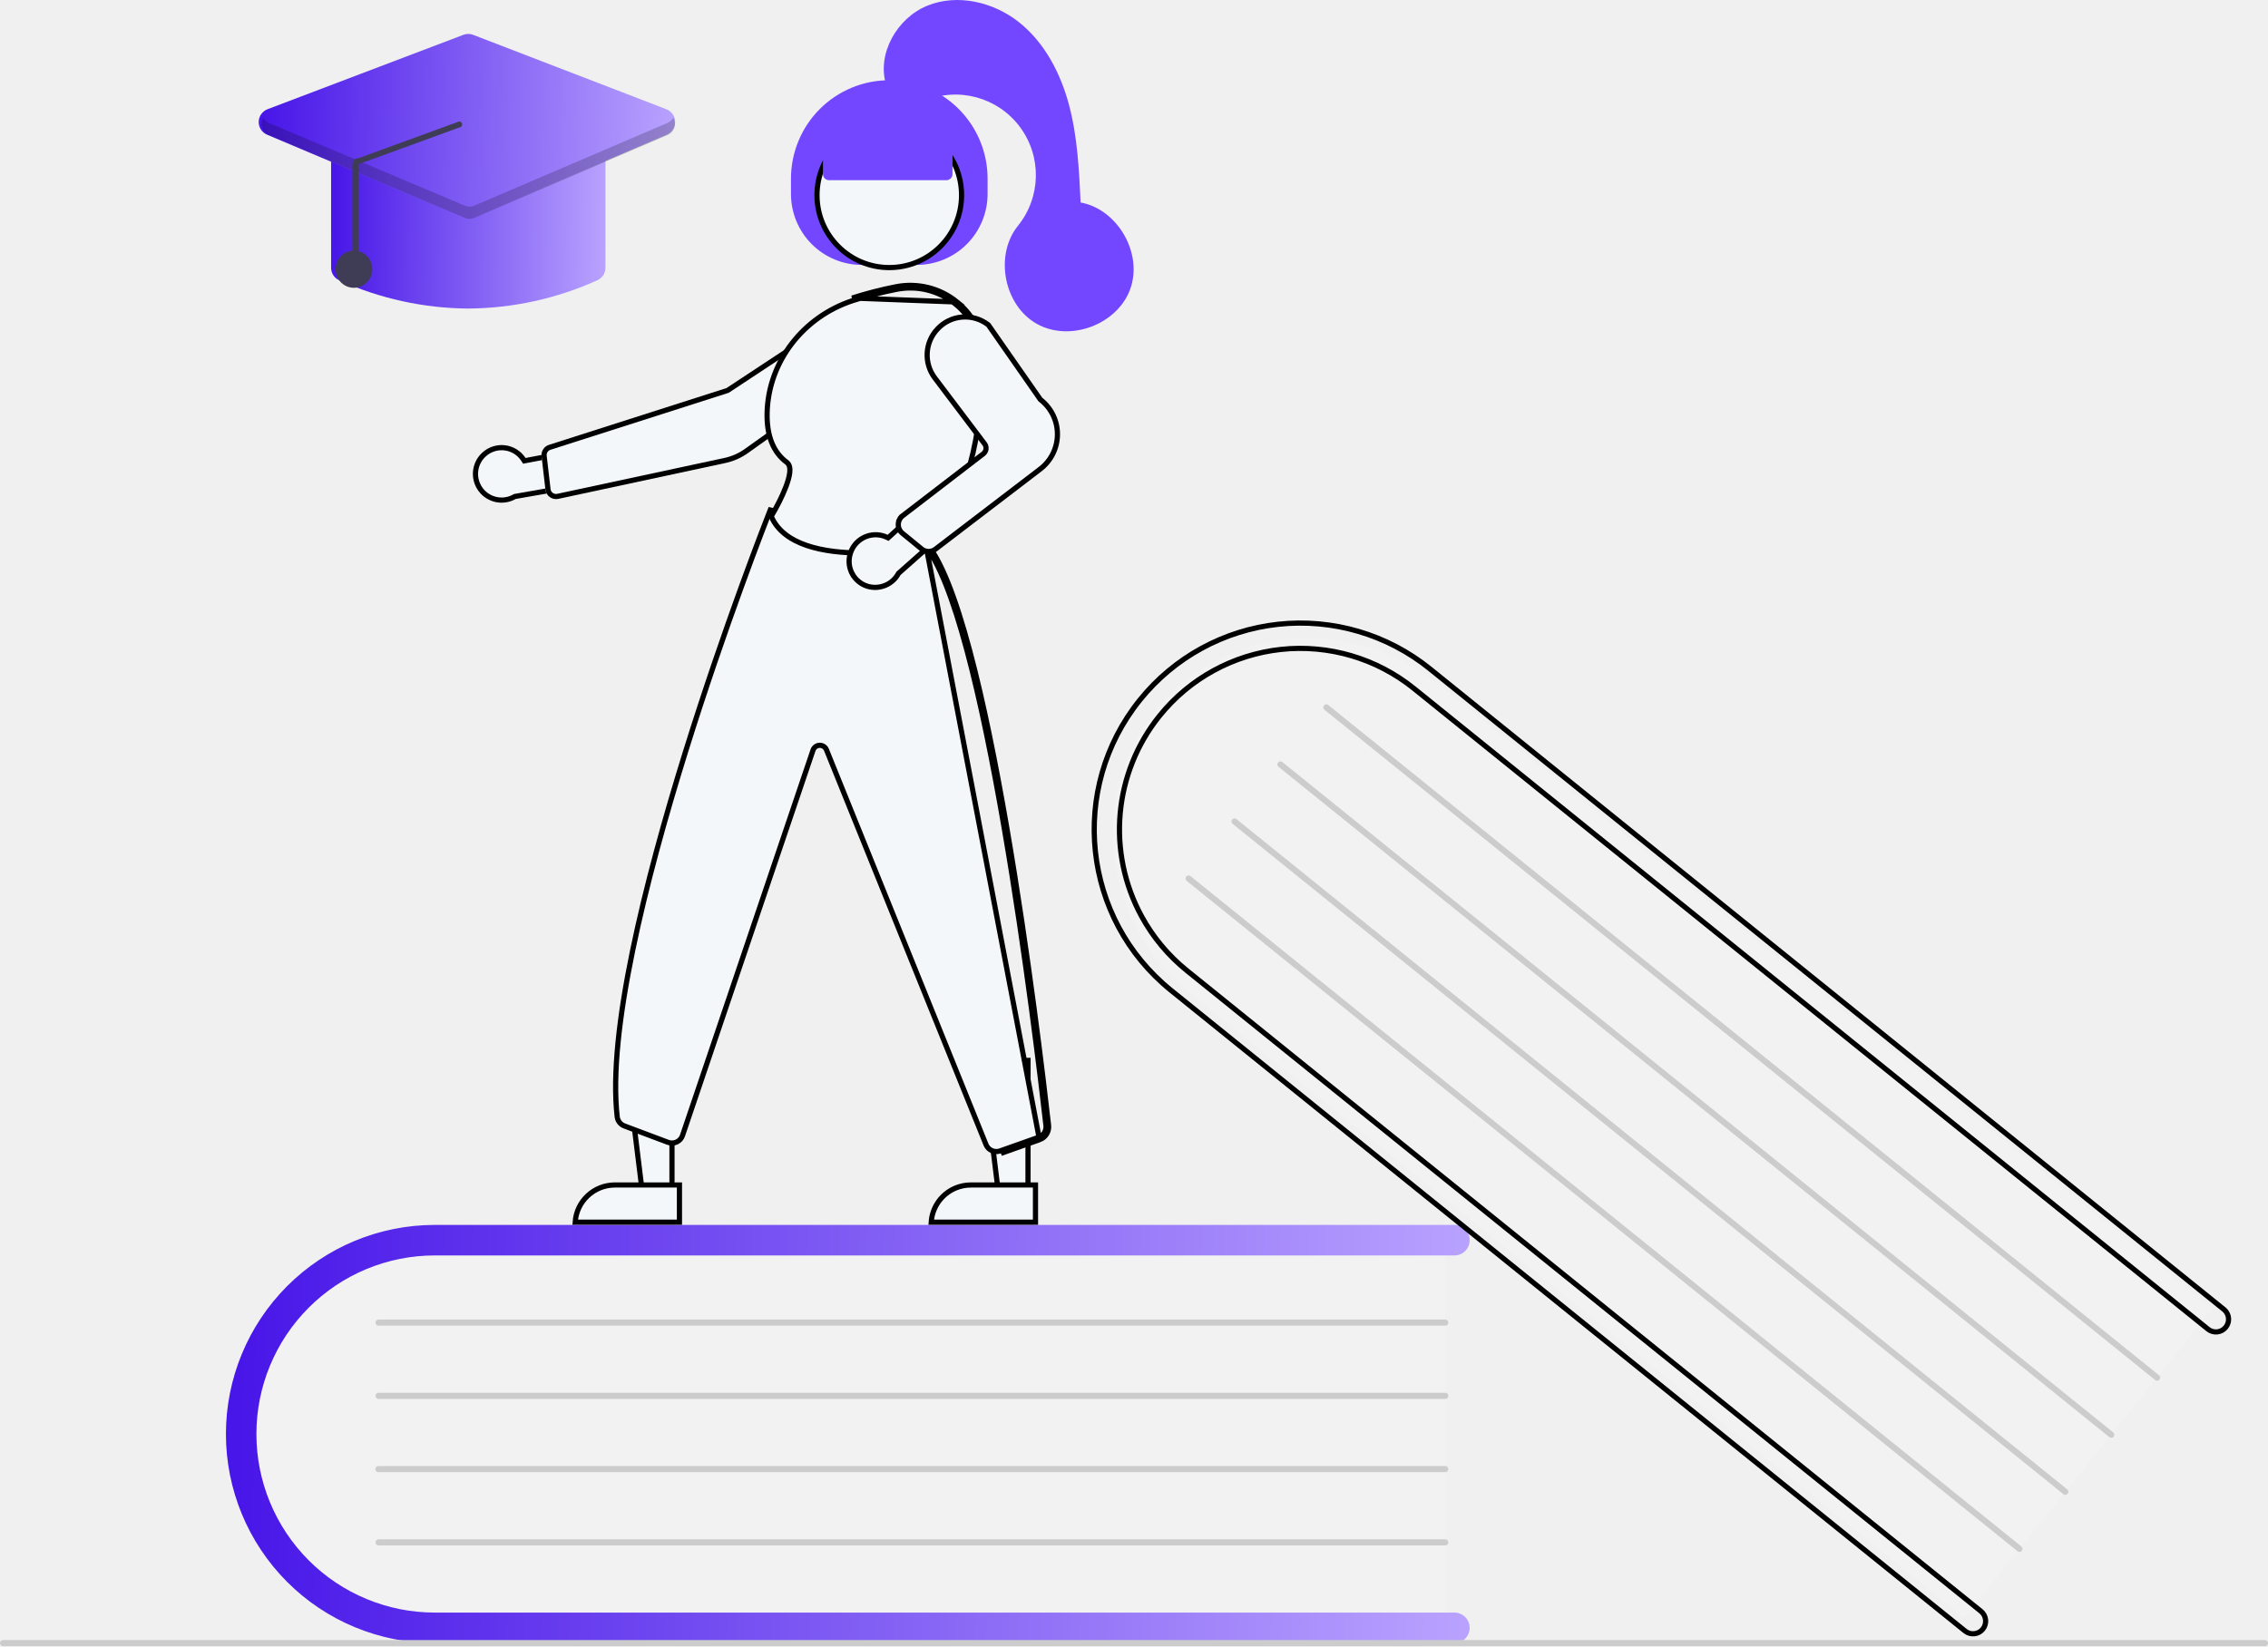
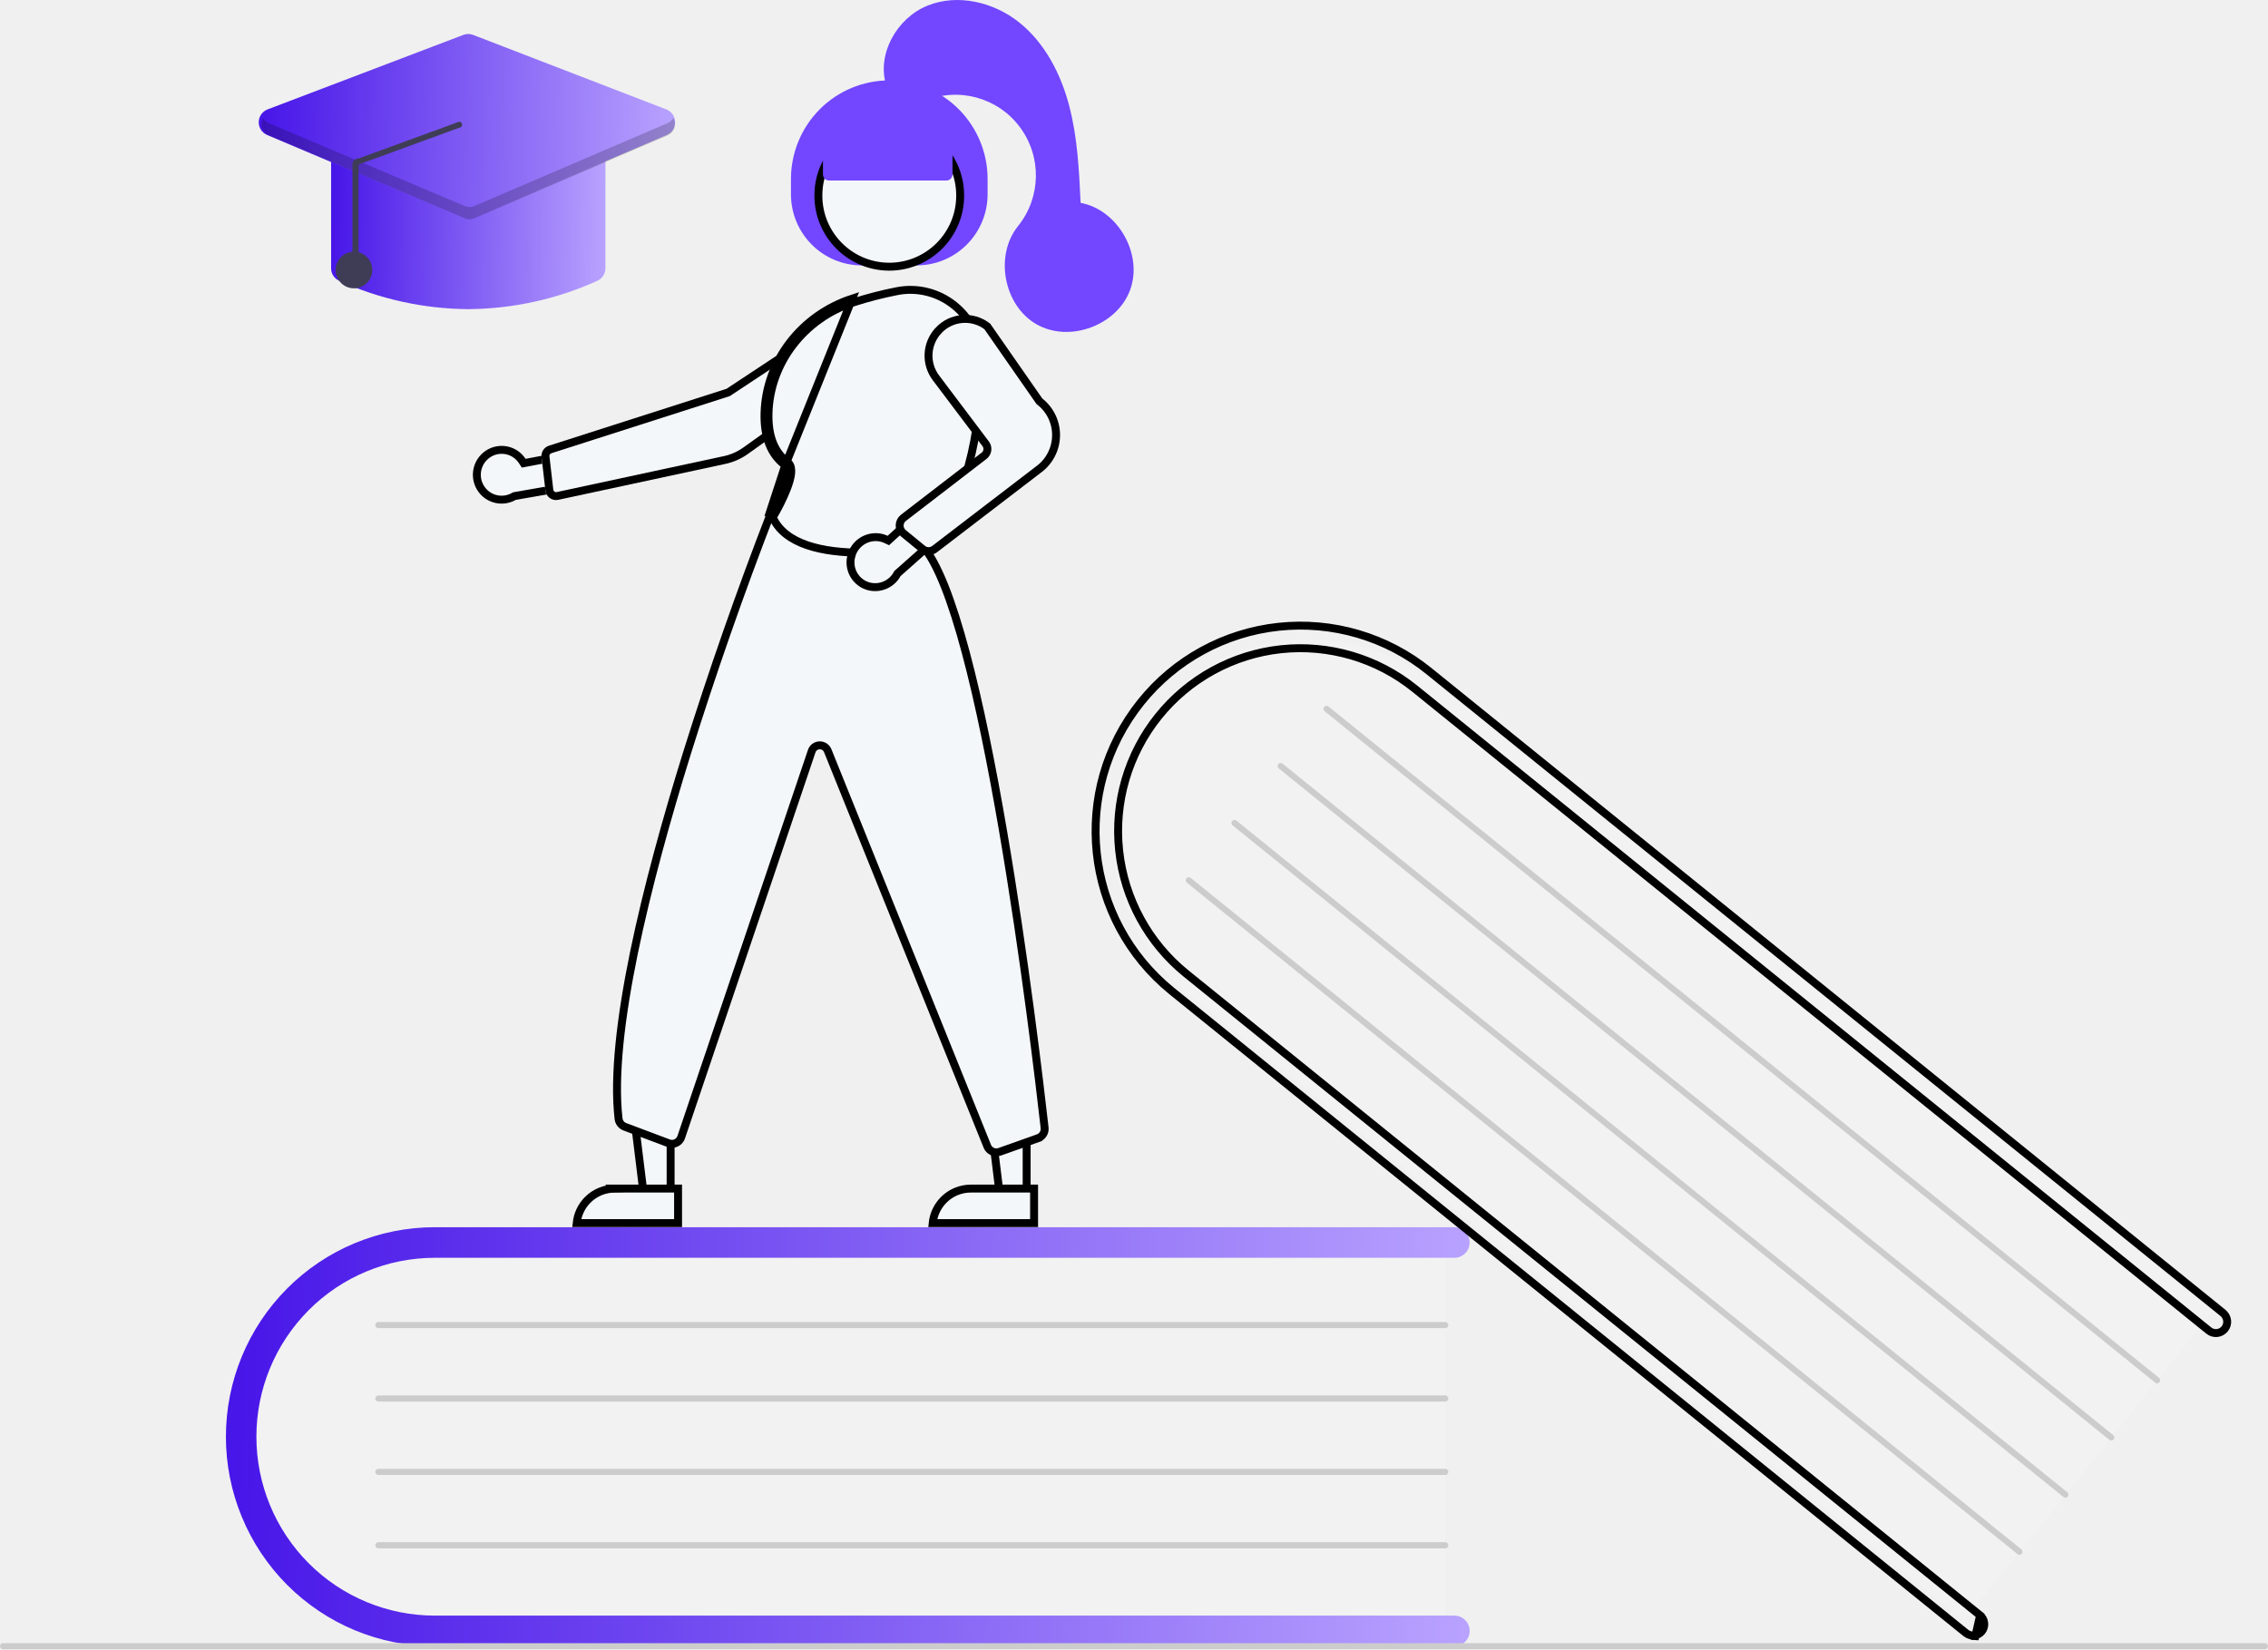
- <svg xmlns="http://www.w3.org/2000/svg" width="219" height="159" fill="none">
+ <svg xmlns="http://www.w3.org/2000/svg" width="143" height="104" fill="none">
  <g clip-path="url(#clip0)">
-     <path d="M139.558 119.197v38.329H43.687c-10.923 0-19.81-8.598-19.81-19.165 0-10.566 8.887-19.164 19.81-19.164h95.871z" fill="#F2F2F2" />
-     <path d="M141.913 157.231a1.479 1.479 0 01-1.472 1.474H41.979a20.148 20.148 0 01-14.257-5.915 20.214 20.214 0 01-5.906-14.281 20.214 20.214 0 015.906-14.281 20.148 20.148 0 0114.257-5.915h98.462a1.47 1.47 0 011.472 1.474 1.473 1.473 0 01-1.472 1.474H41.979a17.208 17.208 0 00-12.176 5.052 17.263 17.263 0 00-5.044 12.196 17.26 17.26 0 005.044 12.196 17.204 17.204 0 0012.176 5.052h98.462a1.479 1.479 0 011.472 1.474z" fill="url(#paint0_linear)" />
-     <path d="M139.558 128.042H36.534a.295.295 0 010-.589h103.024a.294.294 0 110 .589zm0 7.076H36.534a.295.295 0 010-.589h103.024a.294.294 0 110 .589zm0 7.077H36.534a.294.294 0 110-.59h103.024a.294.294 0 110 .59zm0 7.075H36.534a.295.295 0 010-.589h103.024a.294.294 0 110 .589z" fill="#CCC" />
-     <path d="M213.652 126.412l-24.009 29.846-74.653-60.25c-8.506-6.864-10.04-19.144-3.421-27.372 6.619-8.228 18.924-9.338 27.43-2.473l74.653 60.249z" fill="#F2F2F2" />
-     <path d="M214.737 126.473h0a1.23 1.23 0 01.406 1.299 1.216 1.216 0 01-.587.73 1.215 1.215 0 01-.93.1 1.23 1.23 0 01-.422-.222h0l-76.67-61.878a17.466 17.466 0 00-12.832-3.777 17.461 17.461 0 00-11.738 6.42 17.519 17.519 0 00-1.727 19.37 17.494 17.494 0 004.375 5.237s0 0 0 0l76.67 61.878a1.229 1.229 0 01.185 1.722 1.223 1.223 0 01-1.718.185l-76.67-61.878a19.967 19.967 0 01-3.012-28.047 19.892 19.892 0 0128-3.017l76.67 61.878z" stroke="#000" stroke-width=".5" />
-     <path d="M208.111 133.299l-80.222-64.744a.284.284 0 01-.108-.198.301.301 0 01.151-.29.293.293 0 01.326.028l80.223 64.745a.301.301 0 01.098.313.301.301 0 01-.142.176.297.297 0 01-.326-.029v-.001zm-4.432 5.511l-80.223-64.745a.296.296 0 01.153-.523.296.296 0 01.217.064l80.222 64.744a.286.286 0 01.074.089.285.285 0 01.025.224.3.3 0 01-.252.21.293.293 0 01-.216-.063zm-4.432 5.51l-80.223-64.745a.293.293 0 01-.108-.198.292.292 0 01.261-.325.293.293 0 01.216.063l80.223 64.745a.301.301 0 01.098.313.3.3 0 01-.251.21.297.297 0 01-.216-.063zm-4.433 5.51l-80.223-64.745a.304.304 0 01-.108-.198.296.296 0 01.478-.261l80.223 64.745c.03.024.055.054.073.088a.284.284 0 01.025.224.279.279 0 01-.054.102.303.303 0 01-.197.109.297.297 0 01-.217-.064zm23.892 9.17H.294a.294.294 0 110-.59h218.412a.294.294 0 010 .59z" fill="#CCC" />
-     <path d="M99.267 102.418l-.001 12.501h-2.894l-1.539-12.501h4.434z" fill="#F4F7FA" stroke="#000" stroke-width=".5" />
-     <path d="M93.747 114.456h6.24v3.592H89.919a3.845 3.845 0 012.36-3.3 3.832 3.832 0 011.468-.292zm-28.859-12.038l-.001 12.501h-2.894l-1.54-12.501h4.435z" fill="#F4F7FA" stroke="#000" stroke-width=".5" />
-     <path d="M59.368 114.456h6.24v3.592H55.54a3.843 3.843 0 013.828-3.592z" fill="#F4F7FA" stroke="#000" stroke-width=".5" />
-     <path d="M76.377 18.732v-1.475c0-2.521 1-4.94 2.78-6.723a9.485 9.485 0 0113.425 0 9.516 9.516 0 012.78 6.723v1.475a6.861 6.861 0 01-2.004 4.847 6.838 6.838 0 01-4.84 2.008H83.22a6.834 6.834 0 01-4.839-2.008 6.854 6.854 0 01-2.004-4.847z" fill="#7247FF" />
-     <path d="M92.85 18.853c0 3.861-3.126 6.991-6.98 6.991-3.855 0-6.98-3.13-6.98-6.991 0-3.862 3.125-6.992 6.98-6.992 3.854 0 6.98 3.13 6.98 6.992zM45.923 45.536c.057-.605.33-1.17.767-1.59l.027-.024a2.509 2.509 0 013.822.45l.091.14.165-.031 6.004-1.138 1.417 3.125-8.458 1.48-.042.007-.038.022a2.52 2.52 0 01-3.278-.708 2.533 2.533 0 01-.477-1.733z" fill="#F4F7FA" stroke="#000" stroke-width=".5" />
+     <path d="M91.127 77.966v25.07H28.526c-7.133 0-12.936-5.623-12.936-12.535s5.803-12.535 12.936-12.535h62.6z" fill="#F2F2F2" />
+     <path d="M92.664 102.843a.964.964 0 01-.96.964H27.41c-3.492 0-6.84-1.392-9.31-3.87a13.233 13.233 0 01-3.856-9.34c0-3.504 1.387-6.864 3.856-9.341a13.144 13.144 0 019.31-3.87h64.292a.96.96 0 01.961.965.966.966 0 01-.96.964H27.41a11.225 11.225 0 00-7.95 3.305 11.3 11.3 0 00-3.294 7.977c0 2.992 1.185 5.861 3.293 7.977a11.224 11.224 0 007.951 3.304h64.292a.967.967 0 01.961.965z" fill="url(#paint0_linear)" />
+     <path d="M91.127 83.75H23.855a.192.192 0 01-.192-.192.193.193 0 01.192-.193h67.272a.192.192 0 01.192.193.193.193 0 01-.192.193zm0 4.63H23.855a.192.192 0 01-.192-.193.193.193 0 01.192-.193h67.272a.192.192 0 01.192.193.193.193 0 01-.192.193zm0 4.628H23.855a.192.192 0 01-.192-.193.193.193 0 01.192-.193h67.272a.192.192 0 01.192.193.193.193 0 01-.192.193zm0 4.628H23.855a.192.192 0 01-.192-.193.193.193 0 01.192-.193h67.272a.192.192 0 01.192.193.193.193 0 01-.192.193z" fill="#CCC" />
+     <path d="M139.508 82.685l-15.677 19.521-48.746-39.408c-5.554-4.49-6.556-12.522-2.234-17.904s12.357-6.108 17.911-1.618l48.746 39.409z" fill="#F2F2F2" />
+     <path d="M124.503 103.378l-.027-.249a.711.711 0 00.631-.786.713.713 0 00-.261-.48l-.343 1.515zm0 0l-.027-.249a.71.71 0 01-.521-.153L73.891 62.502a12.991 12.991 0 01-1.954-18.224 12.886 12.886 0 0118.16-1.96l50.065 40.474h0a.727.727 0 01.261.48.706.706 0 01-.153.525.716.716 0 01-.478.262.706.706 0 01-.522-.154h0L89.207 43.43s0 0 0 0a11.482 11.482 0 00-8.443-2.49 11.467 11.467 0 00-4.28 1.345 11.502 11.502 0 00-3.443 2.887 11.545 11.545 0 00-2.477 8.47 11.556 11.556 0 004.219 7.746s0 0 0 0l50.063 40.474-.343 1.515z" stroke="#000" stroke-width=".5" />
+     <path d="M135.89 87.19L83.507 44.84a.193.193 0 01.241-.3l52.383 42.349c.02.015.036.035.049.057a.2.2 0 01.015.147.205.205 0 01-.034.067.198.198 0 01-.13.07.19.19 0 01-.141-.042zm-2.894 3.603L80.613 48.444a.193.193 0 01.241-.3l52.383 42.349a.203.203 0 01.071.13.19.19 0 01-.042.141.192.192 0 01-.27.03zm-2.894 3.605L77.719 52.049a.193.193 0 01.1-.342c.05-.005.101.01.14.042l52.384 42.349a.186.186 0 01.07.13.19.19 0 01-.099.189.19.19 0 01-.212-.02zm-2.895 3.603L74.824 55.653a.193.193 0 01.242-.3L127.449 97.7a.199.199 0 01.048.058c.012.022.02.046.022.072a.19.19 0 01-.17.212.194.194 0 01-.142-.042zM142.808 104H.192a.192.192 0 010-.386h142.616a.193.193 0 010 .386z" fill="#CCC" />
+     <path d="M64.731 67.076v8.004h-1.726l-.984-8.004h2.71z" fill="#F4F7FA" stroke="#000" stroke-width=".5" />
+     <path d="M61.214 74.95H65.2v2.177h-6.393a2.433 2.433 0 011.48-1.992 2.41 2.41 0 01.926-.185zm-18.931-7.874v8.004h-1.727l-.984-8.004h2.71z" fill="#F4F7FA" stroke="#000" stroke-width=".5" />
+     <path d="M38.765 74.95h3.988v2.177H36.36a2.436 2.436 0 01.696-1.466 2.417 2.417 0 011.71-.71z" fill="#F4F7FA" stroke="#000" stroke-width=".5" />
+     <path d="M49.871 12.252v-.964a6.23 6.23 0 011.816-4.398 6.188 6.188 0 018.766 0 6.23 6.23 0 011.816 4.398v.964c0 1.19-.471 2.33-1.31 3.17a4.461 4.461 0 01-3.16 1.314H54.34a4.456 4.456 0 01-3.16-1.314 4.485 4.485 0 01-1.309-3.17z" fill="#7247FF" />
+     <path d="M60.54 12.331a4.479 4.479 0 01-4.47 4.487 4.479 4.479 0 01-4.47-4.487 4.479 4.479 0 014.47-4.486 4.479 4.479 0 014.47 4.486zM30.073 29.792a1.57 1.57 0 01.474-.985l.017-.016a1.552 1.552 0 011.882-.192c.193.12.357.28.482.471l.091.14.165-.031 3.853-.731.851 1.88-5.413.949-.042.007-.038.021a1.557 1.557 0 01-2.027-.438 1.573 1.573 0 01-.295-1.075z" fill="#F4F7FA" stroke="#000" stroke-width=".5" />
    <mask id="a" fill="#fff">
-       <path d="M80.233 30.654l.081.123-10.163 6.706-17.148 5.485a1.034 1.034 0 00-.71 1.102l.374 3.227a1.033 1.033 0 001.239.89l16.14-3.465a5.827 5.827 0 002.17-.956l11.417-8.137a2.953 2.953 0 001.224-2.638 2.944 2.944 0 00-1.642-2.403 2.931 2.931 0 00-2.901.19l-.081-.124z" />
+       <path d="M52.39 20.05l.053.081-6.636 4.386-11.198 3.588a.674.674 0 00-.464.72l.245 2.112a.677.677 0 00.53.583.67.67 0 00.279-.001l10.538-2.266a3.8 3.8 0 001.417-.626l7.455-5.322a1.93 1.93 0 00-.272-3.298 1.912 1.912 0 00-1.895.124l-.053-.08z" />
    </mask>
-     <path d="M80.233 30.654l.081.123-10.163 6.706-17.148 5.485a1.034 1.034 0 00-.71 1.102l.374 3.227a1.033 1.033 0 001.239.89l16.14-3.465a5.827 5.827 0 002.17-.956l11.417-8.137a2.953 2.953 0 001.224-2.638 2.944 2.944 0 00-1.642-2.403 2.931 2.931 0 00-2.901.19l-.081-.124z" fill="#F4F7FA" />
-     <path d="M80.233 30.654l.417-.275-.835.55.418-.275zm.081.123l.275.418.418-.276-.276-.417-.417.275zm-10.163 6.706l.153.476.065-.02.058-.039-.276-.417zm-17.148 5.485l-.153-.476.153.476zm-.71 1.102l-.497.057.497-.057zm.374 3.227l-.497.058.497-.057zm1.239.89l.105.49-.105-.49zm16.14-3.465l-.105-.489.104.49zm2.17-.956l-.291-.408.29.408zm11.417-8.137l.29.407-.29-.407zm1.224-2.638l.498-.04v-.001l-.498.04zm-4.543-2.214l-.417.275.275.418.418-.276-.276-.417zm-.498.152l.08.123.835-.55-.08-.123-.835.55zm.223-.57l-10.163 6.707.55.834 10.163-6.705-.55-.835zm-10.04 6.648L52.85 42.492l.305.952 17.148-5.485-.304-.952zm-17.15 5.485a1.533 1.533 0 00-.818.63l.84.54a.532.532 0 01.285-.218l-.307-.952zm-.818.63a1.536 1.536 0 00-.235 1.005l.993-.114a.535.535 0 01.082-.35l-.84-.542zm-.235 1.006l.374 3.227.993-.115-.374-3.227-.993.115zm.374 3.227c.025.212.093.417.201.6l.862-.506a.532.532 0 01-.07-.21l-.993.116zm.201.6c.108.184.254.344.427.468l.584-.812a.53.53 0 01-.149-.162l-.862.507zm.427.468c.173.125.37.212.58.255l.204-.979a.53.53 0 01-.2-.088l-.584.812zm.58.255c.209.044.424.043.633-.002l-.21-.977a.529.529 0 01-.219 0l-.204.98zm.633-.002l16.14-3.465-.21-.977-16.14 3.465.21.977zm16.139-3.465a6.325 6.325 0 002.356-1.039l-.581-.813a5.325 5.325 0 01-1.984.874l.209.978zm2.355-1.038l11.418-8.137-.58-.814-11.418 8.136.58.815zm11.419-8.138a3.44 3.44 0 001.12-1.353l-.906-.421a2.452 2.452 0 01-.797.961l.583.813zm1.12-1.353c.252-.54.359-1.137.311-1.73l-.997.079c.034.422-.042.846-.22 1.23l.907.42zm.311-1.732a3.444 3.444 0 00-.589-1.66l-.825.564c.239.35.383.755.417 1.178l.997-.082zm-.589-1.66a3.438 3.438 0 00-1.332-1.152l-.438.9c.38.185.706.466.945.816l.825-.564zm-1.332-1.152a3.432 3.432 0 00-1.727-.34l.065.999a2.43 2.43 0 011.224.24l.438-.899zm-1.727-.34a3.432 3.432 0 00-1.668.562l.55.834c.354-.233.761-.37 1.183-.397l-.065-.998zm-.975.704l-.082-.123-.835.55.082.123.835-.55z" fill="#000" mask="url(#a)" />
-     <path d="M100.374 110.084a1.316 1.316 0 00.875-1.399c-.931-8.253-5.881-49.755-11.903-56.335l11.028 57.734zm0 0l-3.725 1.32 3.725-1.32zm-11.19-57.542c.713.791 1.429 2.116 2.132 3.872.709 1.768 1.397 3.95 2.058 6.418 1.323 4.935 2.533 10.989 3.586 17.1 2.105 12.223 3.575 24.656 4.04 28.781l.001.001a1.073 1.073 0 01-.709 1.134l-.001.001-3.726 1.319h0a1.078 1.078 0 01-1.342-.582L79.798 72.408h0l-.003-.006a.692.692 0 00-1.294.07l-12.585 37.167h0l-.002.007a1.083 1.083 0 01-.553.65 1.085 1.085 0 01-.851.042s0 0 0 0l-4.221-1.586h0a1.074 1.074 0 01-.692-.886h0c-.47-4.101.201-9.788 1.488-16.04 1.286-6.246 3.18-13.031 5.14-19.316 3.755-12.038 7.747-22.227 8.15-23.249l14.808 3.281z" fill="#F4F7FA" stroke="#000" stroke-width=".5" />
-     <path d="M92.416 29.17a7.14 7.14 0 00-5.926-1.466c-1.42.28-2.82.641-4.198 1.083l10.124.383zm0 0a7.228 7.228 0 011.962 2.48m-1.962-2.48l1.962 2.48m0 0a7.24 7.24 0 01.716 3.084l-.716-3.083zm-19.91 18.22c.495-.819 1.063-1.912 1.427-2.875.184-.49.321-.959.364-1.349.021-.195.02-.383-.018-.549a.734.734 0 00-.269-.44h0c-1.3-.962-1.956-2.559-1.898-4.812.127-4.89 3.454-9.24 8.29-10.818l.004-.001a37.268 37.268 0 014.17-1.076h.002a6.885 6.885 0 015.718 1.414v.001a6.978 6.978 0 012.586 5.371h0c.051 5.334-.772 12.702-4.921 17.741a1.06 1.06 0 01-.627.365h0a35.65 35.65 0 01-6.09.57c-1.816 0-3.718-.181-5.314-.728-1.577-.54-2.826-1.425-3.424-2.814z" fill="#F4F7FA" stroke="#000" stroke-width=".5" />
-     <path d="M82.086 53.53v-.002a2.56 2.56 0 013.13-1.79c.134.037.263.085.387.143l.152.07.123-.111 4.56-4.158 2.843 1.918-6.488 5.751-.033.029-.02.037a2.56 2.56 0 01-2.9 1.232 2.514 2.514 0 01-1.526-1.192l-.214.12.214-.12a2.523 2.523 0 01-.228-1.927z" fill="#F4F7FA" stroke="#000" stroke-width=".5" />
-     <path d="M89.67 53.266h0a1.07 1.07 0 01-.68-.243h0l-1.855-1.519a1.077 1.077 0 01-.295-.38l-.226.105.226-.105a1.078 1.078 0 01.015-.938l-.223-.112.223.113c.073-.146.177-.272.306-.371l-.152-.198.152.198 7.783-5.98h0a.693.693 0 00.131-.965h0l-4.804-6.362h0a3.672 3.672 0 01.244-4.725h.001a3.647 3.647 0 014.913-.407l.005.005 5.006 7.18.021.03.029.023a4.225 4.225 0 011.617 3.392 4.237 4.237 0 01-1.717 3.341h0l-.003.003-10.079 7.705c-.185.136-.409.21-.638.21z" fill="#F4F7FA" stroke="#000" stroke-width=".5" />
-     <path d="M79.466 16.815v-3.593l6.403-2.8 6.107 2.8v3.593a.59.59 0 01-.59.59H80.055a.588.588 0 01-.588-.59z" fill="#7247FF" />
-     <path d="M85.575 8.226c-.941-3.019 1.036-6.478 3.96-7.673 2.923-1.195 6.42-.36 8.887 1.614 2.467 1.974 3.998 4.931 4.809 7.988.81 3.056.964 6.243 1.114 9.402 3.592.661 6.035 4.928 4.791 8.367-1.244 3.44-5.85 5.148-9.03 3.35-3.18-1.797-4.102-6.63-1.806-9.474a7.787 7.787 0 00.172-9.554 7.752 7.752 0 00-9.205-2.508c-1.77.742-3.992-1.185-3.692-1.512z" fill="#7247FF" />
-     <path d="M45.217 29.802c-4.3-.028-8.547-.96-12.465-2.734a1.318 1.318 0 01-.781-1.21V15.121a1.33 1.33 0 011.325-1.327h23.842a1.325 1.325 0 011.325 1.327v10.737a1.32 1.32 0 01-.78 1.21 30.701 30.701 0 01-12.466 2.734z" fill="url(#paint1_linear)" />
-     <path d="M45.214 21.104c-.177 0-.352-.035-.515-.103l-18.907-7.99a1.325 1.325 0 01-.568-1.986c.152-.217.366-.383.613-.477l18.907-7.184c.305-.117.642-.116.946.002l18.654 7.184a1.324 1.324 0 01.849 1.214 1.329 1.329 0 01-.804 1.244l-18.654 7.99c-.165.07-.342.106-.521.106z" fill="url(#paint2_linear)" />
-     <path d="M34.179 27.799c.975 0 1.766-.792 1.766-1.77a1.767 1.767 0 10-3.532.001c0 .977.79 1.769 1.766 1.769z" fill="#3F3D56" />
-     <path opacity=".2" d="M64.453 11.874L45.8 19.864a1.176 1.176 0 01-.92.002l-18.907-7.99a1.156 1.156 0 01-.563-.495 1.18 1.18 0 00.563 1.675l18.907 7.99a1.177 1.177 0 00.92-.003l18.654-7.99a1.177 1.177 0 00.558-1.672 1.157 1.157 0 01-.558.493z" fill="#000" />
-     <path d="M34.327 26.023a.294.294 0 00.295-.295v-9.865l9.708-3.543a.294.294 0 00.215-.5.294.294 0 00-.206-.09l-9.709 3.543a.576.576 0 00-.422.17.587.587 0 00-.175.42v9.865a.295.295 0 00.294.295z" fill="#3F3D56" />
+     <path d="M52.39 20.05l.053.081-6.636 4.386-11.198 3.588a.674.674 0 00-.464.72l.245 2.112a.677.677 0 00.53.583.67.67 0 00.279-.001l10.538-2.266a3.8 3.8 0 001.417-.626l7.455-5.322a1.93 1.93 0 00-.272-3.298 1.912 1.912 0 00-1.895.124l-.053-.08z" fill="#F4F7FA" />
+     <path d="M52.39 20.05l.417-.274-.835.55.417-.275zm.053.081l.275.417.416-.275-.274-.417-.417.275zm-6.636 4.386l.152.477.066-.021.057-.038-.276-.418zm-11.198 3.588l-.153-.476.153.476zm-.464.72l-.496.058.496-.057zm.245 2.112l-.497.057.497-.057zm.809.582l.105.489-.105-.489zm10.538-2.266l-.104-.49.104.49zm1.417-.626l-.29-.407.29.407zm7.455-5.322l.29.407.002-.001-.292-.406zm.8-1.726l.498-.04-.498.04zm-2.967-1.448l-.417.275.275.419.418-.277-.276-.417zm-.47.195l.053.08.835-.55-.053-.08-.835.55zm.195-.612L45.53 24.1l.551.834 6.636-4.386-.551-.834zm-6.513 4.327L34.456 27.63l.305.952 11.198-3.587-.305-.953zM34.455 27.63c-.258.083-.48.254-.627.483l.841.54a.174.174 0 01.093-.071l-.306-.952zm-.627.483c-.147.228-.21.5-.18.77l.994-.113a.179.179 0 01.027-.116l-.84-.541zm-.18.771l.245 2.111.993-.115-.244-2.11-.993.114zm.245 2.111c.019.163.071.32.154.46l.862-.506a.176.176 0 01-.023-.069l-.993.115zm.154.46c.083.142.194.264.327.36l.584-.812a.174.174 0 01-.049-.054l-.862.507zm.327.36c.133.095.284.162.444.195l.205-.979a.172.172 0 01-.065-.028l-.584.811zm.444.195c.16.034.326.033.486-.001l-.21-.978a.172.172 0 01-.071 0l-.205.98zm.486-.001l10.538-2.267-.21-.977-10.538 2.266.21.978zm10.538-2.267a4.301 4.301 0 001.603-.708l-.582-.813a3.3 3.3 0 01-1.23.544l.209.977zm1.603-.707l7.455-5.322-.581-.814-7.455 5.322.58.814zM54.9 23.71a2.43 2.43 0 00.788-.953l-.907-.42a1.431 1.431 0 01-.464.56l.583.813zm.788-.953c.176-.38.251-.8.218-1.218l-.997.079a1.43 1.43 0 01-.128.718l.907.42zm.218-1.22a2.429 2.429 0 00-.414-1.169l-.826.564c.14.204.223.44.243.687l.997-.082zm-.414-1.169a2.42 2.42 0 00-.937-.811l-.439.899c.221.108.41.271.55.476l.826-.564zm-.937-.811a2.412 2.412 0 00-1.215-.24l.065.998c.245-.015.49.033.711.14l.439-.898zm-1.215-.24c-.42.028-.824.164-1.174.396l.551.834c.206-.136.443-.215.688-.231l-.065-.998zm-.48.538l-.054-.08-.835.55.053.08.835-.55z" fill="#000" mask="url(#a)" />
+     <path d="M52.186 47.329h0l-.003-.006a.538.538 0 00-1.007.053l-8.217 24.31h0l-.002.006a.619.619 0 01-.558.436.613.613 0 01-.246-.039s0 0 0 0l-2.756-1.037h0a.613.613 0 01-.396-.508h0c-.305-2.668.13-6.377.97-10.465.84-4.081 2.075-8.516 3.355-12.626a242.052 242.052 0 015.292-15.132l9.57 2.125c.45.508.905 1.355 1.358 2.486.46 1.152.909 2.576 1.34 4.188.863 3.224 1.653 7.18 2.34 11.177 1.375 7.992 2.334 16.123 2.638 18.82v.001a.616.616 0 01-.406.65v.001l-2.433.863h0a.604.604 0 01-.54-.066.62.62 0 01-.227-.267l-10.072-24.97z" fill="#F4F7FA" stroke="#000" stroke-width=".5" />
+     <path d="M49.51 29.34c.46.342-.395 2.158-1.042 3.223l-.026.042 1.068-3.264zm0 0c-.905-.67-1.344-1.775-1.305-3.283.084-3.271 2.306-6.176 5.529-7.228L49.51 29.341zm1.379 5.038c-1-.344-1.782-.898-2.166-1.753.319-.534.68-1.235.915-1.857.121-.322.214-.637.243-.903a1.184 1.184 0 00-.014-.387.566.566 0 00-.208-.338h0c-.819-.608-1.242-1.62-1.204-3.076.081-3.16 2.228-5.975 5.353-6.996h.002c.89-.287 1.796-.52 2.714-.702h0a4.401 4.401 0 013.663.907h0a4.476 4.476 0 011.656 3.448h0c.034 3.485-.505 8.276-3.193 11.548a.604.604 0 01-.358.209h0a23.163 23.163 0 01-3.962.371c-1.181 0-2.412-.118-3.441-.471z" fill="#F4F7FA" stroke="#000" stroke-width=".5" />
+     <path d="M53.683 35.037v-.001c.113-.405.38-.748.743-.956a1.582 1.582 0 011.195-.155c.082.023.161.053.238.089l.152.07.123-.112 2.927-2.673 1.707 1.154-4.153 3.688-.032.028-.02.038a1.585 1.585 0 01-1.795.764 1.552 1.552 0 01-.944-.74 1.566 1.566 0 01-.14-1.194z" fill="#F4F7FA" stroke="#000" stroke-width=".5" />
+     <path d="M58.551 34.754h0a.61.61 0 01-.388-.14h0l-1.212-.993a.618.618 0 01.015-.97h0l5.082-3.91h0a.54.54 0 00.102-.752h0l-3.137-4.162h0a2.318 2.318 0 01.154-2.979v-.001a2.293 2.293 0 013.083-.263l3.263 4.687.02.03.03.024a2.678 2.678 0 011.023 2.15 2.687 2.687 0 01-1.086 2.117h0l-.004.002-6.58 5.04a.615.615 0 01-.364.12z" fill="#F4F7FA" stroke="#000" stroke-width=".5" />
+     <path d="M51.888 10.998v-2.35l4.182-1.832 3.987 1.832v2.35a.387.387 0 01-.384.386h-7.4a.384.384 0 01-.385-.386z" fill="#7247FF" />
+     <path d="M55.878 5.38c-.615-1.974.676-4.237 2.585-5.018 1.91-.782 4.193-.236 5.804 1.056 1.61 1.29 2.61 3.225 3.14 5.224.529 2 .63 4.084.727 6.15 2.345.432 3.94 3.223 3.128 5.473-.812 2.25-3.82 3.367-5.896 2.191-2.077-1.176-2.678-4.336-1.18-6.197A5.096 5.096 0 0064.3 8.01a5.053 5.053 0 00-6.01-1.64c-1.157.485-2.607-.775-2.411-.99z" fill="#7247FF" />
+     <path d="M29.525 19.494a20.02 20.02 0 01-8.14-1.79.86.86 0 01-.509-.79V9.89a.87.87 0 01.865-.868H37.31a.865.865 0 01.864.868v7.023a.864.864 0 01-.51.792 20.018 20.018 0 01-8.139 1.789z" fill="url(#paint1_linear)" />
+     <path d="M29.523 13.804a.863.863 0 01-.336-.068L16.841 8.51a.865.865 0 01-.528-.815.87.87 0 01.558-.796L29.217 2.2a.86.86 0 01.617.002L42.014 6.9a.865.865 0 01.555.794.87.87 0 01-.525.814l-12.18 5.226a.863.863 0 01-.34.07z" fill="url(#paint2_linear)" />
+     <path d="M22.318 18.182c.637 0 1.153-.518 1.153-1.157s-.516-1.157-1.153-1.157-1.154.518-1.154 1.157c0 .64.517 1.157 1.154 1.157z" fill="#3F3D56" />
+     <path opacity=".2" d="M42.086 7.767l-12.18 5.226a.765.765 0 01-.602.002L16.96 7.769a.755.755 0 01-.368-.325.772.772 0 00.368 1.096l12.345 5.226a.765.765 0 00.601-.002l12.181-5.226a.768.768 0 00.463-.786.77.77 0 00-.099-.308.755.755 0 01-.364.323z" fill="#000" />
+     <path d="M22.415 17.021a.192.192 0 00.192-.192v-6.453l6.339-2.317a.192.192 0 00.195-.19.193.193 0 00-.19-.196L22.614 9.99a.375.375 0 00-.276.11.382.382 0 00-.115.276v6.453a.194.194 0 00.193.192z" fill="#3F3D56" />
  </g>
  <defs>
-     <linearGradient id="paint0_linear" x1="21.168" y1="120.292" x2="146.292" y2="122.901" gradientUnits="userSpaceOnUse">
+     <linearGradient id="paint0_linear" x1="13.822" y1="78.681" x2="95.524" y2="80.382" gradientUnits="userSpaceOnUse">
      <stop stop-color="#4614E8" />
      <stop offset="1" stop-color="#BCA7FF" />
    </linearGradient>
-     <linearGradient id="paint1_linear" x1="31.828" y1="14.578" x2="59.437" y2="14.899" gradientUnits="userSpaceOnUse">
+     <linearGradient id="paint1_linear" x1="20.783" y1="9.536" x2="38.811" y2="9.744" gradientUnits="userSpaceOnUse">
      <stop stop-color="#4614E8" />
      <stop offset="1" stop-color="#BCA7FF" />
    </linearGradient>
-     <linearGradient id="paint2_linear" x1="24.765" y1="4.15" x2="66.667" y2="4.813" gradientUnits="userSpaceOnUse">
+     <linearGradient id="paint2_linear" x1="16.171" y1="2.715" x2="43.531" y2="3.147" gradientUnits="userSpaceOnUse">
      <stop stop-color="#4614E8" />
      <stop offset="1" stop-color="#BCA7FF" />
    </linearGradient>
    <clipPath id="clip0">
-       <path fill="#fff" d="M0 0h219v159H0z" />
+       <path fill="#fff" d="M0 0h143v104H0z" />
    </clipPath>
  </defs>
</svg>
